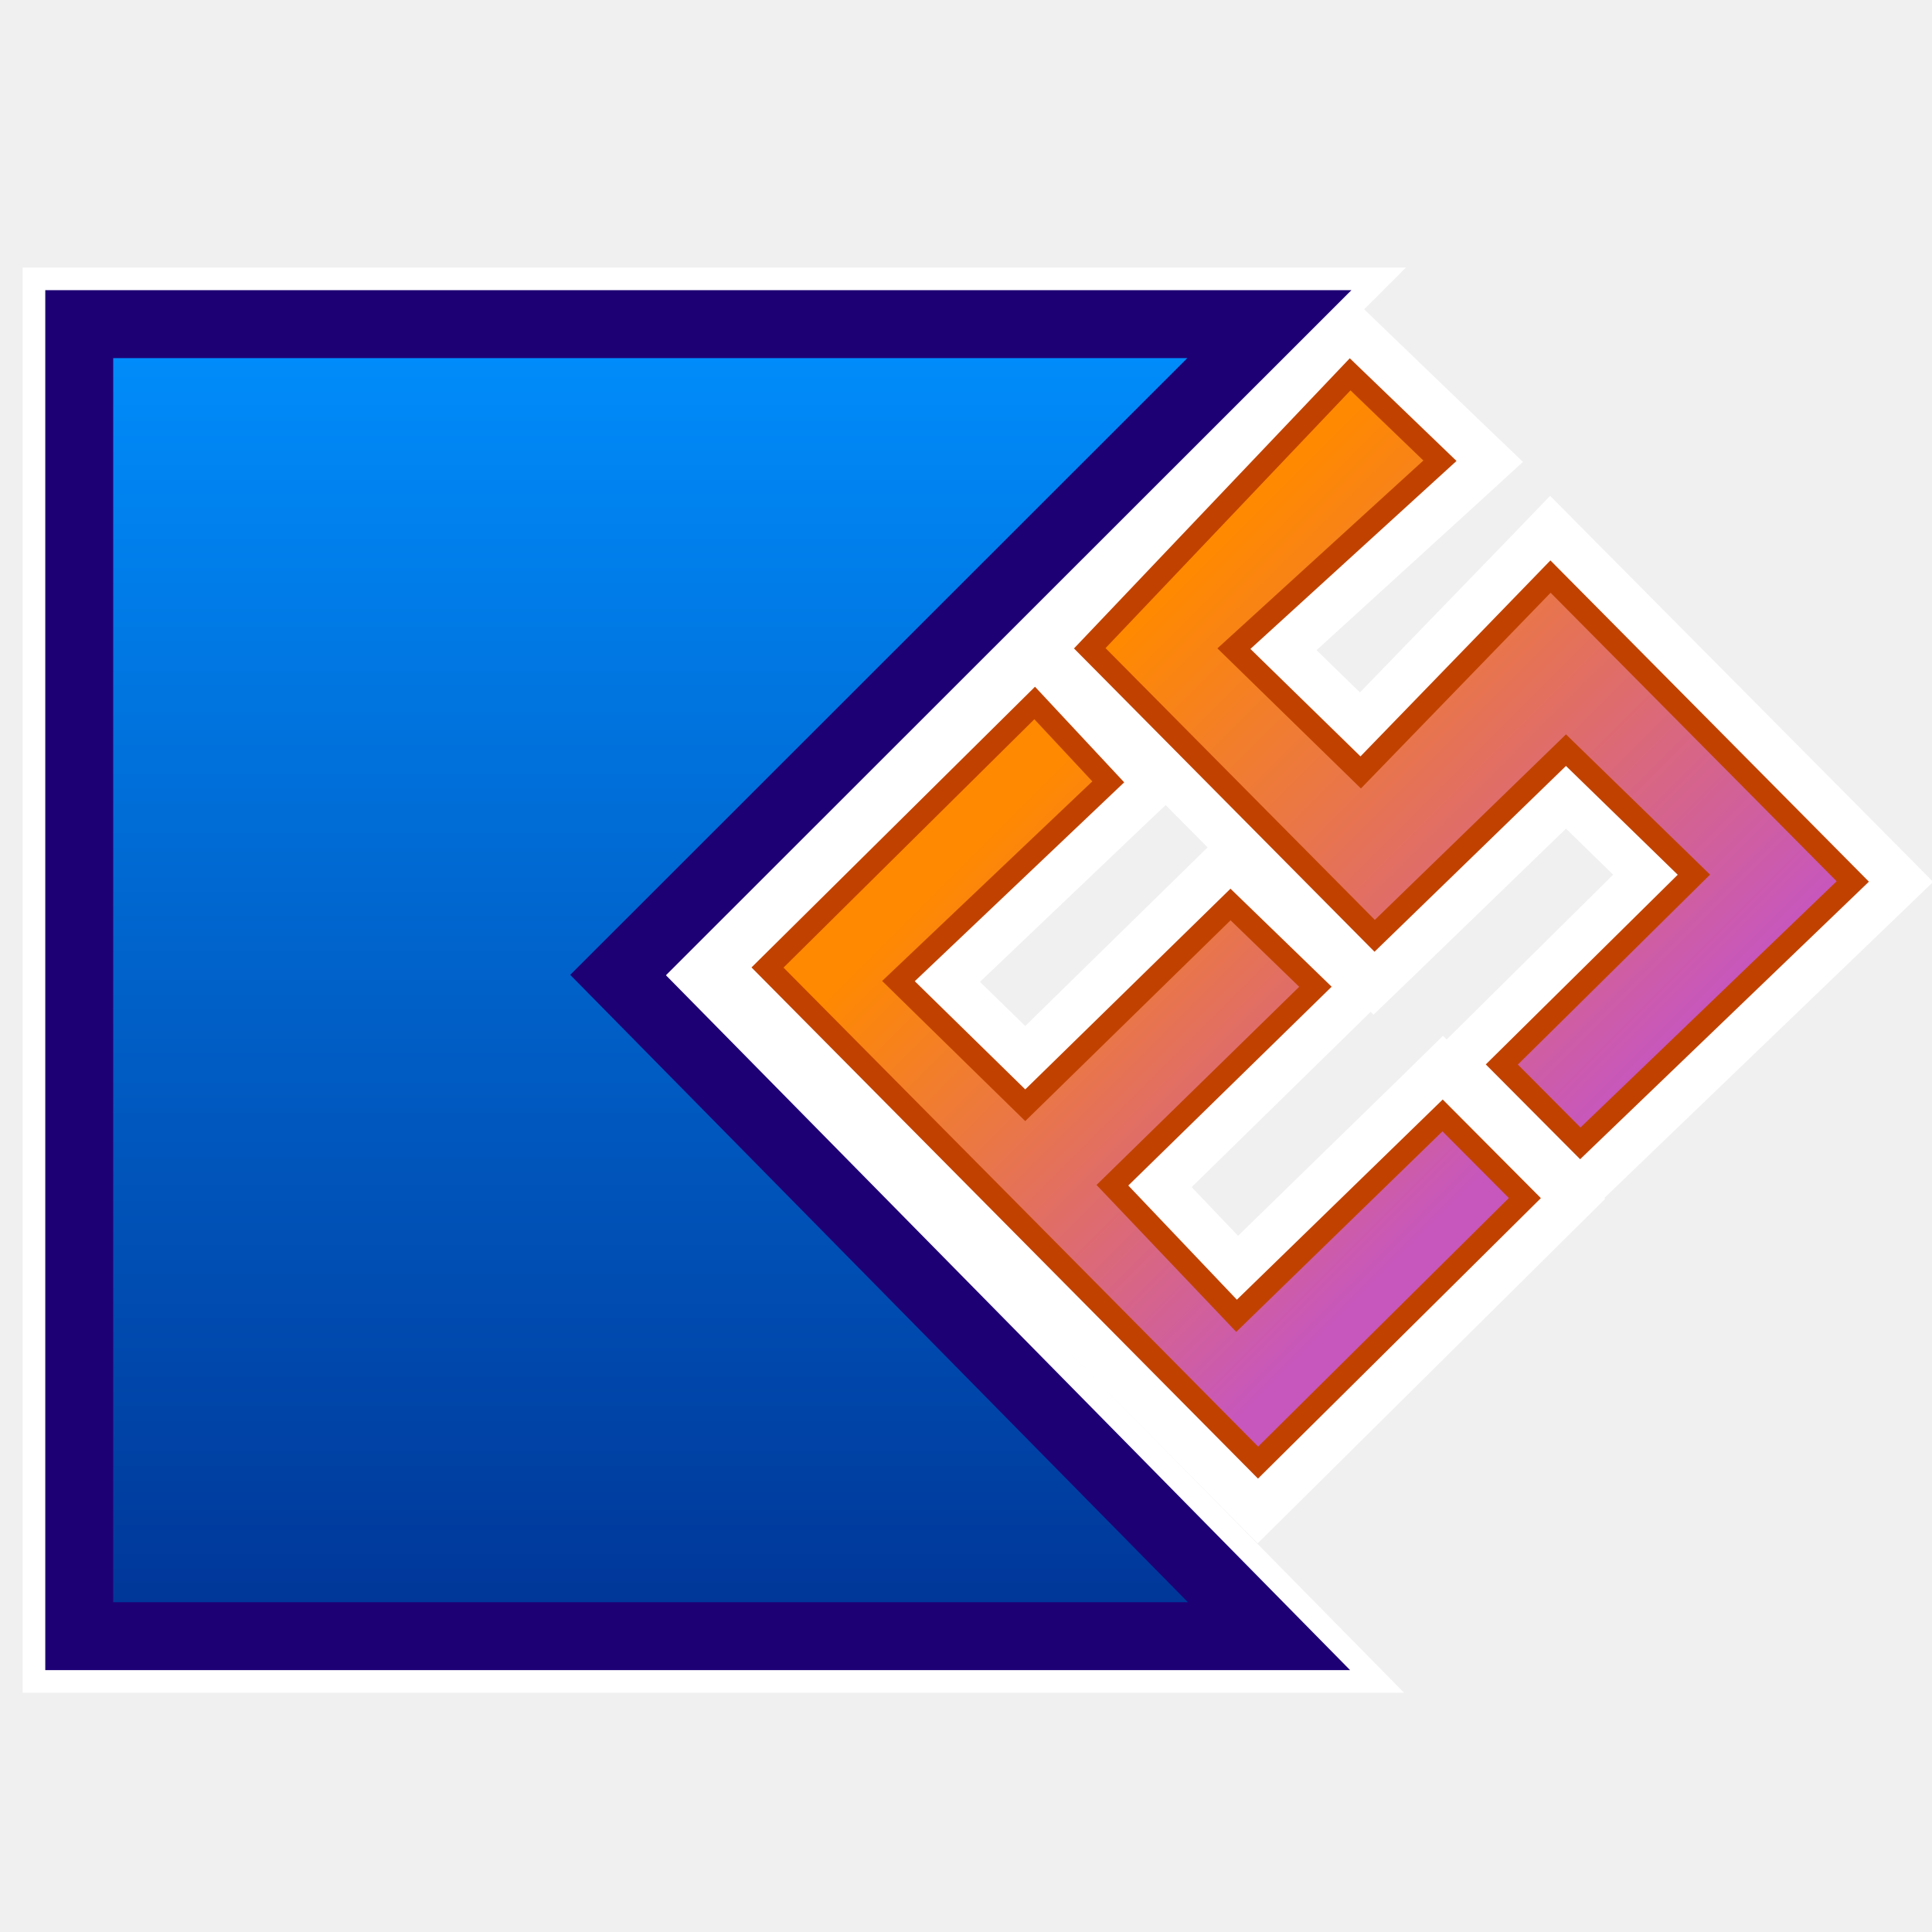
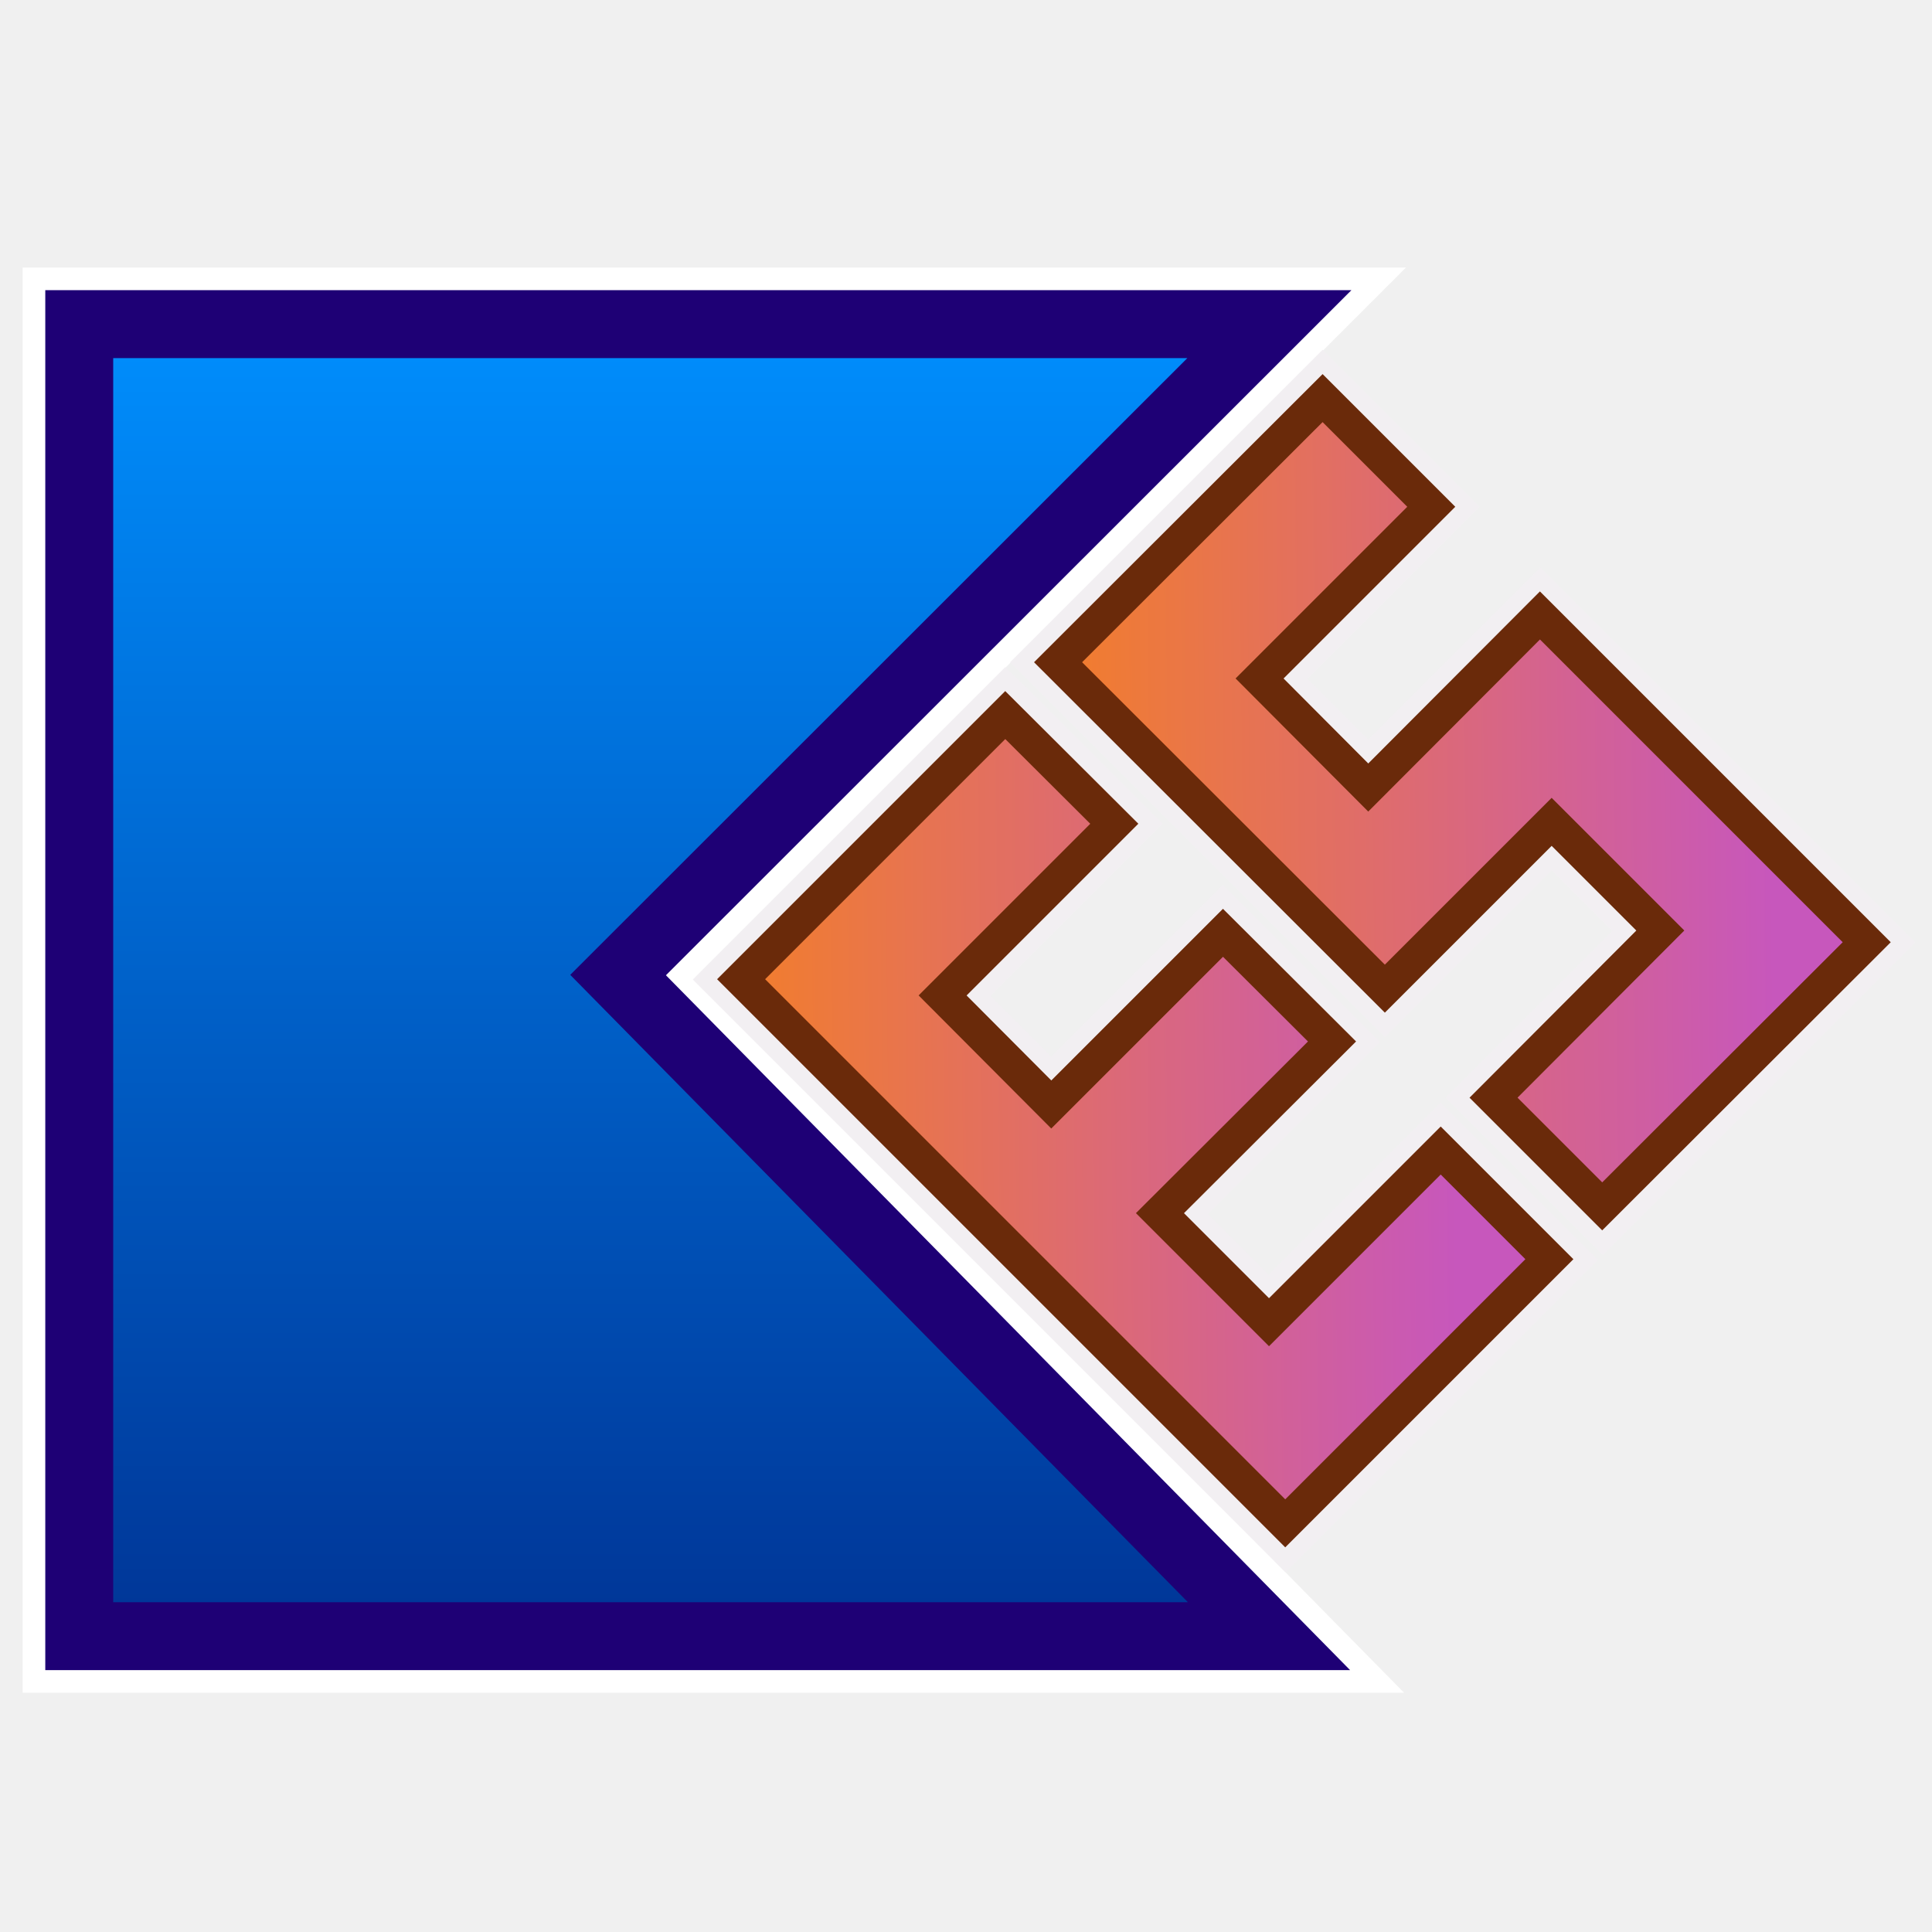
<svg xmlns="http://www.w3.org/2000/svg" version="1.1" id="Capa_1" x="0px" y="0px" viewBox="0 0 512 512" style="enable-background:new 0 0 512 512;" xml:space="preserve">
  <style type="text/css">
	.st0{fill:url(#SVGID_1_);}
	.st1{fill:#FFFFFF;}
	.st2{fill:none;stroke:#1E0075;stroke-width:18;stroke-miterlimit:10;}
	.st3{fill:none;stroke:#000000;stroke-miterlimit:10;}
	.st4{fill:url(#SVGID_2_);}
- 	.st5{fill:url(#SVGID_3_);}
- 	.st6{fill:none;stroke:#C14200;stroke-width:6;stroke-miterlimit:10;}
+ 	.st5{fill:#F2EFF2;}
+ 	.st6{fill:none;stroke:#6A2A0A;stroke-width:9;}
+ 	.st7{fill:url(#SVGID_3_);}
</style>
  <g>
-     <linearGradient id="SVGID_1_" gradientUnits="userSpaceOnUse" x1="183.985" y1="433.6" x2="183.985" y2="70.945" gradientTransform="matrix(1 0 0 -1 0 512)">
+     <linearGradient id="SVGID_1_" gradientUnits="userSpaceOnUse" x1="184" y1="78.4" x2="184" y2="441.1">
      <stop offset="0" style="stop-color:#0090FF" />
      <stop offset="1" style="stop-color:#003394" />
    </linearGradient>
    <polygon class="st0" points="13.5,441.1 13.5,78.4 354.5,78.4 174.4,258.4 354.2,441.1  " />
    <path class="st1" d="M336.4,85.9L163.8,258.4l172.5,175.2H21v-1.4v-1.4V271.7V85.9h146.8H336.4 M372.6,70.9h-36.2H167.8H21H6v15   v185.8v159.1v1.4v1.4v15h15h315.3h35.8L346.9,423l-162-164.6L347,96.5L372.6,70.9L372.6,70.9z" />
    <polygon class="st2" points="336.4,85.9 167.8,85.9 21,85.9 21,271.7 21,430.8 21,432.2 21,433.6 336.3,433.6 336.3,433.6    163.8,258.4  " />
  </g>
  <path class="st3" d="M205.1,149.8" />
  <g>
-     <linearGradient id="SVGID_2_" gradientUnits="userSpaceOnUse" x1="249.619" y1="279.414" x2="360.652" y2="168.381" gradientTransform="matrix(1 0 0 -1 0 512)">
-       <stop offset="0" style="stop-color:#FF8900" />
-       <stop offset="1" style="stop-color:#C757BC" />
-     </linearGradient>
-     <polygon class="st4" points="192.8,256.3 274.4,175.6 304.2,207.5 248.9,260.1 271.7,282.4 326.1,229.2 359.3,261.5 305.3,314.3    327.9,338 382.3,285 414.7,317.5 333.4,398.2  " />
-     <path class="st1" d="M274.2,186.3l19.5,20.8L238.1,260l33.6,32.9l54.4-53.2l22.5,21.8l-53.8,52.7l33,34.6l54.5-53.1l21.8,21.9   l-70.7,70.1l-130-131.2L274.2,186.3 M274.6,164.8l-11,10.9l-70.8,70.1l-10.7,10.6l10.6,10.7l130,131.2l10.6,10.7l10.7-10.6   l70.7-70.1l10.7-10.6l-10.6-10.7L392.9,285l-10.5-10.5l-10.6,10.4l-43.7,42.6l-12.3-12.9l43.2-42.3l11-10.8L359,250.7l-22.5-21.8   L326,218.7l-10.4,10.2l-43.9,43l-12-11.7L304,218l10.8-10.2l-10.2-10.9l-19.5-20.8L274.6,164.8L274.6,164.8z" />
+     <g>
+       <linearGradient id="SVGID_2_" gradientUnits="userSpaceOnUse" x1="387.92" y1="-102.511" x2="560.355" y2="69.924" gradientTransform="matrix(0.7071 -0.7071 0.7218 0.7218 -61.0388 643.207)">
+         <stop offset="0" style="stop-color:#FF8900" />
+         <stop offset="1" style="stop-color:#C757BC" />
+       </linearGradient>
+       <polygon class="st4" points="190,259.5 266.4,183.1 301.6,218.3 256.1,263.8 278.6,286.3 324.1,240.8 359.3,276 313.8,321.5     336.3,344 381.8,298.5 417,333.7 340.6,410.1   " />
+       <path class="st5" d="M266.4,189.5l28.8,28.8l-45.5,45.5l28.8,28.8l45.5-45.5L353,276l-45.5,45.5l28.8,28.8l45.5-45.5l28.8,28.8    l-70,70L196.4,259.5L266.4,189.5 M266.4,176.8l-6.4,6.4l-70,70l-6.4,6.4l6.4,6.4l144.2,144.2l6.4,6.4l6.4-6.4l70-70l6.4-6.4    l-6.4-6.4l-28.8-28.8l-6.4-6.4l-6.4,6.4l-39.2,39.2l-16.1-16.1l39.2-39.2l6.4-6.4l-6.4-6.4l-28.8-28.8l-6.4-6.4l-6.4,6.4    L278.6,280l-16.1-16.1l39.2-39.2l6.4-6.4l-6.4-6.4l-28.8-28.8L266.4,176.8L266.4,176.8z" />
+       <polygon class="st6" points="196.4,259.5 266.4,189.5 295.3,218.3 249.8,263.8 278.6,292.7 324.1,247.2 353,276 307.4,321.5     336.3,350.4 381.8,304.9 410.6,333.7 340.6,403.7   " />
+     </g>
+     <g>
+       <linearGradient id="SVGID_3_" gradientUnits="userSpaceOnUse" x1="506.75" y1="-102.511" x2="679.185" y2="69.924" gradientTransform="matrix(0.7071 -0.7071 0.7218 0.7218 -61.0388 643.207)">
+         <stop offset="0" style="stop-color:#FF8900" />
+         <stop offset="1" style="stop-color:#C757BC" />
+       </linearGradient>
+       <polygon class="st7" points="389.4,290.9 433.6,246.6 411.2,224.2 367,268.4 274.1,175.5 350.5,99.1 385.7,134.3 340.2,179.8     362.6,202.3 408.1,156.8 501,249.7 424.7,326.1   " />
+       <path class="st5" d="M350.5,105.5l28.8,28.8l-45.5,45.5l28.8,28.8l45.5-45.5l86.5,86.5l-70,70l-28.8-28.8l44.2-44.2l-28.8-28.8    L367,262l-86.5-86.5L350.5,105.5 M350.5,92.7l-6.4,6.4l-70,70l-6.4,6.4l6.4,6.4l86.5,86.5l6.4,6.4l6.4-6.4l37.8-37.8l16.1,16.1    l-37.8,37.8l-6.4,6.4l6.4,6.4l28.8,28.8l6.4,6.4l6.4-6.4l70-70l6.4-6.4l-6.4-6.4l-86.5-86.5l-6.4-6.4l-6.4,6.4l-39.2,39.2    l-16.1-16.1l39.2-39.2l6.4-6.4l-6.4-6.4l-28.8-28.8L350.5,92.7L350.5,92.7z" />
+       <polygon class="st6" points="280.4,175.5 350.5,105.5 379.3,134.3 333.8,179.8 362.6,208.7 408.1,163.1 494.7,249.7 424.6,319.7     395.8,290.9 440,246.6 411.2,217.8 367,262   " />
+     </g>
  </g>
-   <g>
-     <linearGradient id="SVGID_3_" gradientUnits="userSpaceOnUse" x1="327.025" y1="372.689" x2="453.777" y2="245.937" gradientTransform="matrix(1 0 0 -1 0 512)">
-       <stop offset="0" style="stop-color:#FF8900" />
-       <stop offset="1" style="stop-color:#C757BC" />
-     </linearGradient>
-     <polygon class="st5" points="387.4,282.1 438.2,231.9 415,209.3 364.1,258.5 278.3,171.9 357.6,88.6 392.5,122.3 337.9,172.1    360.5,194.1 410.9,142.1 501.7,233.7 418.7,313.5  " />
-     <path class="st1" d="M357.8,99.2l23.8,22.9L327,171.9l33.7,32.8l50.3-51.9l80.1,80.7L418.8,303L398,282.1l50.9-50.3l-33.9-33   L364.3,248l-75.5-76.1L357.8,99.2 M357.3,77.9l-10.4,10.9l-69,72.6l-10,10.6l10.2,10.3l75.5,76.1l10.4,10.5l10.7-10.3l40.3-39   l12.5,12.2l-40,39.6l-10.7,10.6l10.6,10.7l20.7,20.8l10.4,10.4l10.6-10.2l72.2-69.4l11-10.6L501.7,223l-80.1-80.7l-10.8-10.9   l-10.6,11l-39.8,41.1l-11.5-11.2l42.9-39.1l11.8-10.8L392,111.3l-23.8-22.9L357.3,77.9L357.3,77.9z" />
-   </g>
-   <g>
-     <polygon class="st3" points="382.3,295.6 327.7,348.7 327.7,348.7 298,317.4 294.8,314.1 348.6,261.5 339.2,251.9 338.9,251.7    326.1,239.7 271.7,292.9 265.3,286.4 238.1,260 257.2,241 293.7,207.2 274.2,186.3 203.4,256.4 268.4,322 333.4,387.6 404.1,317.5     " />
-     <polygon class="st3" points="360.6,204.7 410.9,152.8 491,233.6 418.8,303 398,282.1 448.9,231.8 415,198.8 364.3,248 288.8,171.8    357.8,99.2 381.6,122.1 327,171.9  " />
-   </g>
-   <polygon class="st6" points="382.3,295.6 327.7,348.7 327.7,348.7 294.8,314.1 294.8,314.1 348.6,261.5 348.6,261.5 348.6,261.5   326.1,239.7 271.7,292.9 271.7,292.9 238.1,260 238.1,260 293.7,207.2 274.2,186.3 203.4,256.4 268.4,322 333.4,387.6 404.1,317.5   " />
-   <polygon class="st6" points="360.6,204.7 410.9,152.8 491,233.6 418.8,303 398,282.1 448.9,231.8 415,198.8 364.3,248 288.8,171.8   357.8,99.2 381.6,122.1 327,171.9 " />
</svg>
